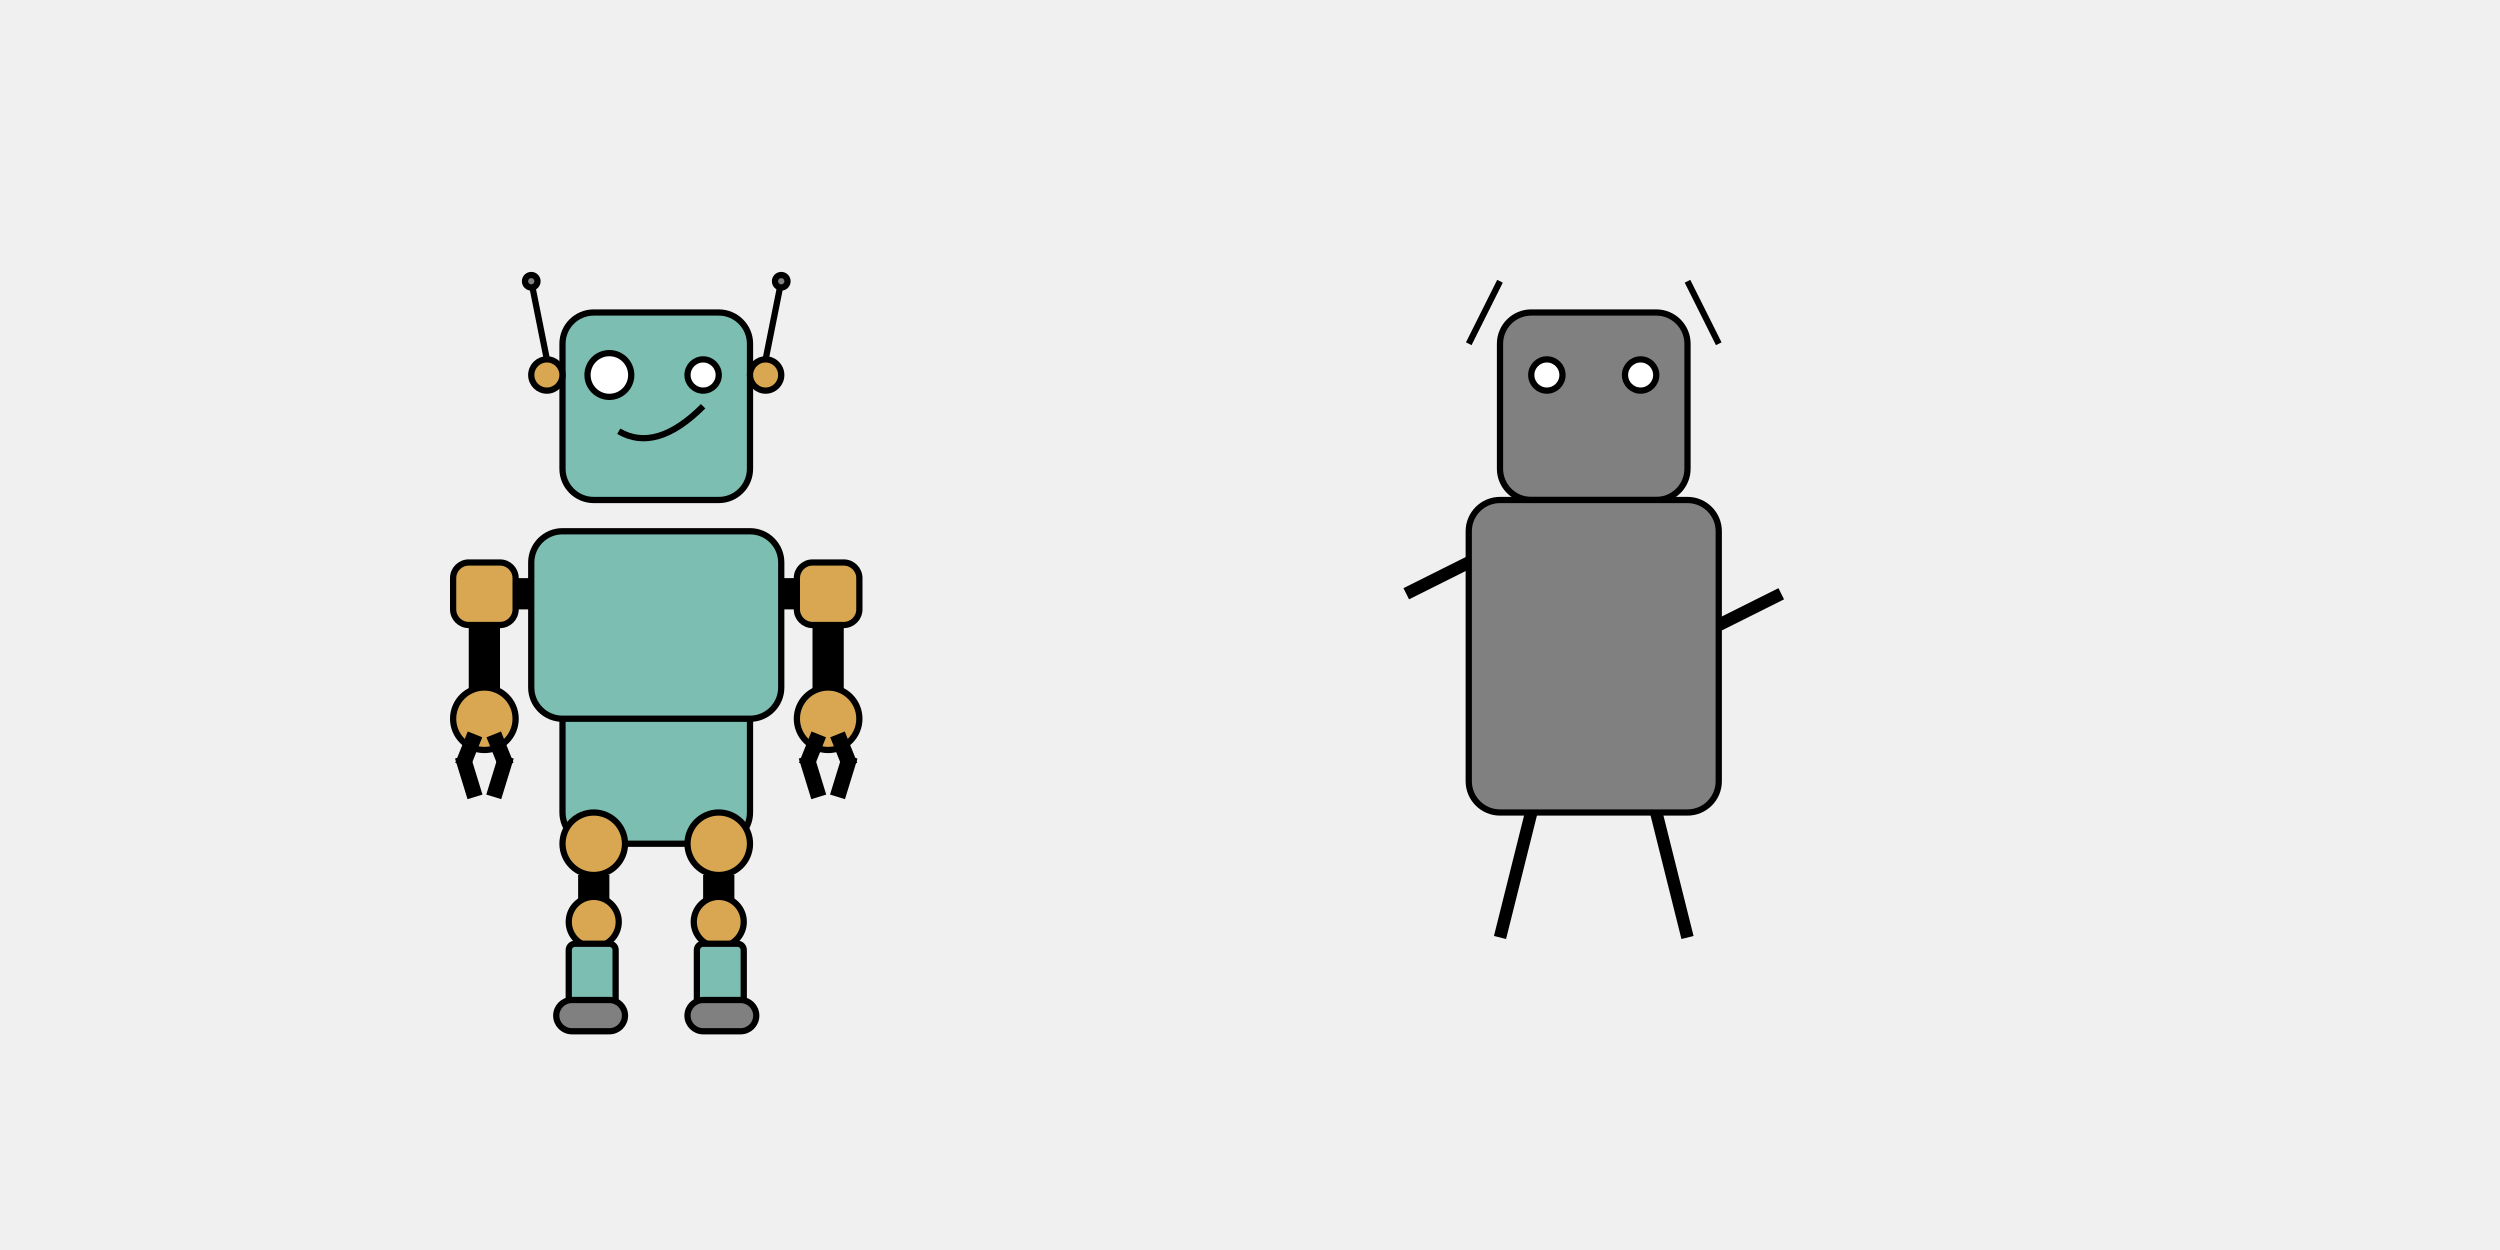
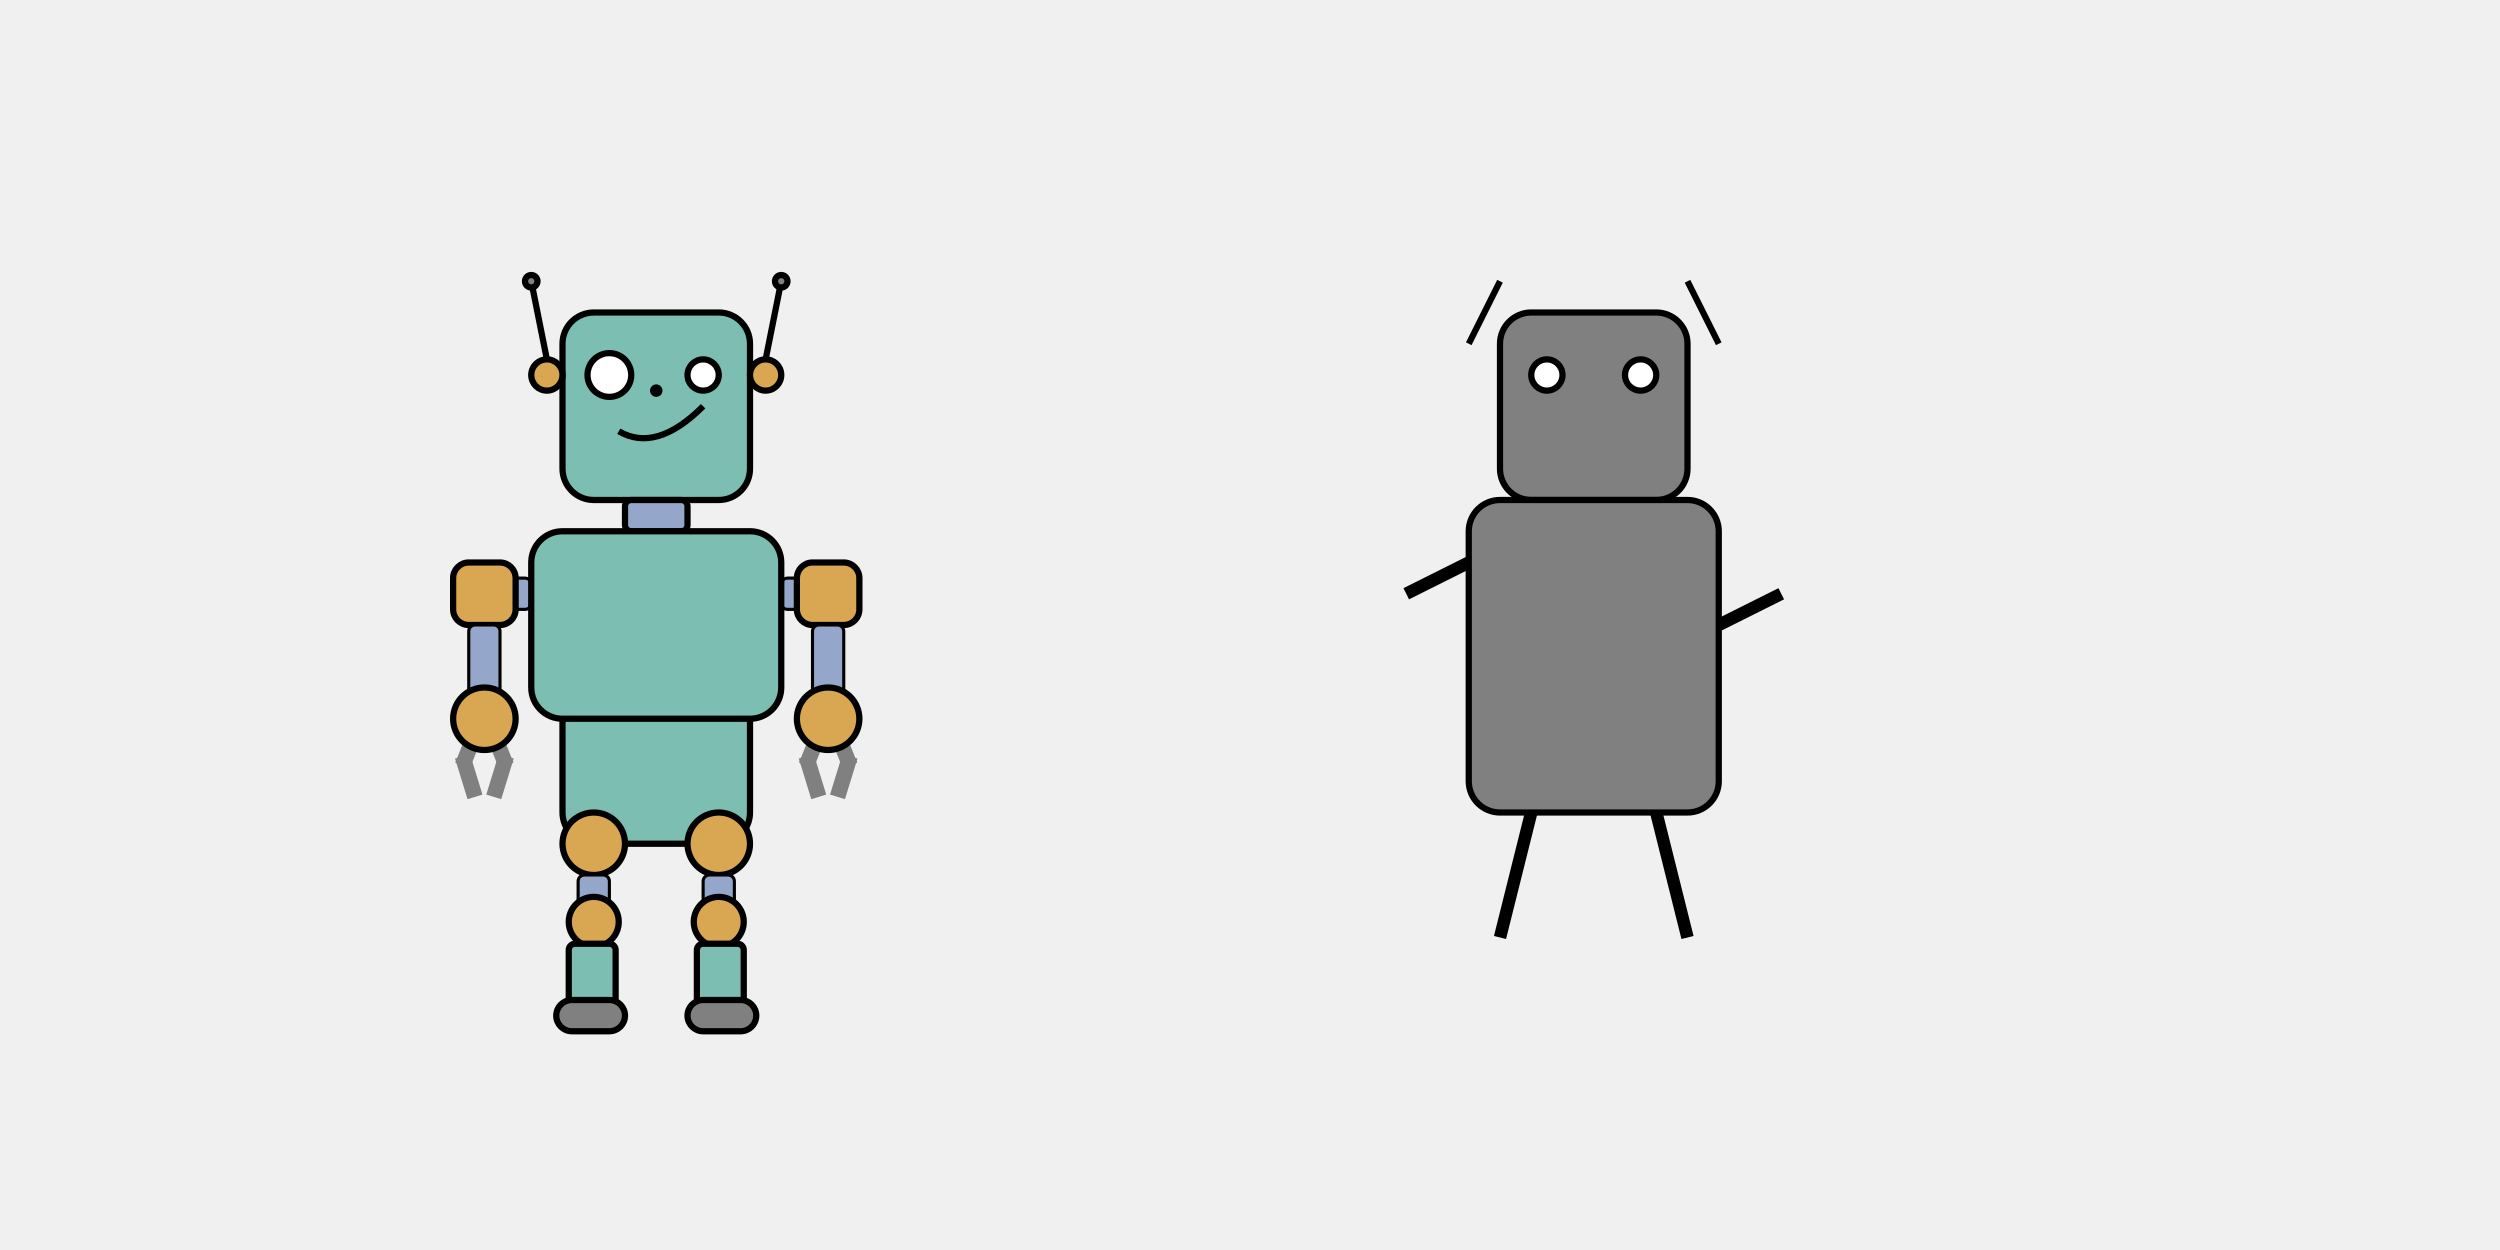
<svg xmlns="http://www.w3.org/2000/svg" width="800" height="400" viewBox="0 0 800 400">
  <g transform="translate(150, 100)">
    <g id="robotHead">
      <rect x="30" y="0" width="60" height="60" rx="10" ry="10" fill="rgb(124, 190, 178)" stroke="black" stroke-width="2" />
      <circle cx="25" cy="20" r="5" fill="rgb(217, 167, 81)" stroke="black" stroke-width="2" />
      <circle cx="95" cy="20" r="5" fill="rgb(217, 167, 81)" stroke="black" stroke-width="2" />
      <line x1="25" y1="15" x2="20" y2="-10" stroke="black" stroke-width="2" />
      <line x1="95" y1="15" x2="100" y2="-10" stroke="black" stroke-width="2" />
      <circle cx="20" cy="-10" r="2" fill="gray" stroke="black" stroke-width="2" />
      <circle cx="100" cy="-10" r="2" fill="gray" stroke="black" stroke-width="2" />
      <circle cx="45" cy="20" r="7" fill="white" stroke="black" stroke-width="2" />
      <circle cx="75" cy="20" r="5" fill="white" stroke="black" stroke-width="2" />
      <path d="M 48 38 Q 60 45 75 30" fill="none" stroke="black" stroke-width="2" />
+       <circle cx="60" cy="25" r="2" fill="black" />
+       <rect x="50" y="60" width="20" height="10" rx="2" ry="2" fill="rgb(148, 167, 203)" stroke="black" stroke-width="2" />
    </g>
    <g id="robotTorso" transform="translate(0, 10)">
+       <rect x="10" y="75" width="10" height="10" rx="2" ry="2" fill="rgb(148, 167, 203)" stroke="black" stroke-width="1" />
+       <rect x="100" y="75" width="10" height="10" rx="2" ry="2" fill="rgb(148, 167, 203)" stroke="black" stroke-width="1" />
      <rect x="30" y="100" width="60" height="60" rx="10" ry="10" fill="rgb(124, 190, 178)" stroke="black" stroke-width="2" />
      <rect x="20" y="60" width="80" height="60" rx="10" ry="10" fill="rgb(124, 190, 178)" stroke="black" stroke-width="2" />
      <rect x="-5" y="70" width="20" height="20" rx="5" ry="5" fill="rgb(217, 167, 81)" stroke="black" stroke-width="2" />
      <rect x="105" y="70" width="20" height="20" rx="5" ry="5" fill="rgb(217, 167, 81)" stroke="black" stroke-width="2" />
-       <line x1="15" y1="80" x2="20" y2="80" stroke="black" stroke-width="10" />
-       <line x1="100" y1="80" x2="105" y2="80" stroke="black" stroke-width="10" />
-       <line x1="5" y1="90" x2="5" y2="120" stroke="black" stroke-width="10" />
-       <line x1="115" y1="90" x2="115" y2="120" stroke="black" stroke-width="10" />
+       <rect x="0" y="90" width="10" height="30" rx="2" ry="2" fill="rgb(148, 167, 203)" stroke="black" stroke-width="1" />
+       <rect x="110" y="90" width="10" height="30" rx="2" ry="2" fill="rgb(148, 167, 203)" stroke="black" stroke-width="1" />
+       <line x1="2" y1="125" x2="-2" y2="135" stroke="gray" stroke-width="5" />
+       <line x1="-2" y1="132" x2="2" y2="145" stroke="gray" stroke-width="5" />
+       <line x1="8" y1="125" x2="12" y2="135" stroke="gray" stroke-width="5" />
+       <line x1="12" y1="132" x2="8" y2="145" stroke="gray" stroke-width="5" />
+       <line x1="112" y1="125" x2="108" y2="135" stroke="gray" stroke-width="5" />
+       <line x1="108" y1="132" x2="112" y2="145" stroke="gray" stroke-width="5" />
+       <line x1="118" y1="125" x2="122" y2="135" stroke="gray" stroke-width="5" />
+       <line x1="122" y1="132" x2="118" y2="145" stroke="gray" stroke-width="5" />
      <circle cx="5" cy="120" r="10" fill="rgb(217, 167, 81)" stroke="black" stroke-width="2" />
      <circle cx="115" cy="120" r="10" fill="rgb(217, 167, 81)" stroke="black" stroke-width="2" />
-       <line x1="2" y1="125" x2="-2" y2="135" stroke="black" stroke-width="5" />
-       <line x1="-2" y1="132" x2="2" y2="145" stroke="black" stroke-width="5" />
-       <line x1="8" y1="125" x2="12" y2="135" stroke="black" stroke-width="5" />
-       <line x1="12" y1="132" x2="8" y2="145" stroke="black" stroke-width="5" />
-       <line x1="112" y1="125" x2="108" y2="135" stroke="black" stroke-width="5" />
-       <line x1="108" y1="132" x2="112" y2="145" stroke="black" stroke-width="5" />
-       <line x1="118" y1="125" x2="122" y2="135" stroke="black" stroke-width="5" />
-       <line x1="122" y1="132" x2="118" y2="145" stroke="black" stroke-width="5" />
    </g>
    <g id="robotLegs" transform="translate(0, 10)">
      <circle cx="40" cy="160" r="10" fill="rgb(217, 167, 81)" stroke="black" stroke-width="2" />
      <circle cx="80" cy="160" r="10" fill="rgb(217, 167, 81)" stroke="black" stroke-width="2" />
-       <line x1="40" y1="170" x2="40" y2="185" stroke="black" stroke-width="10" />
-       <line x1="80" y1="170" x2="80" y2="185" stroke="black" stroke-width="10" />
+       <rect x="35" y="170" width="10" height="15" rx="2" ry="2" fill="rgb(148, 167, 203)" stroke="black" stroke-width="1" />
+       <rect x="75" y="170" width="10" height="15" rx="2" ry="2" fill="rgb(148, 167, 203)" stroke="black" stroke-width="1" />
      <circle cx="40" cy="185" r="8" fill="rgb(217, 167, 81)" stroke="black" stroke-width="2" />
      <circle cx="80" cy="185" r="8" fill="rgb(217, 167, 81)" stroke="black" stroke-width="2" />
      <rect x="32" y="192" width="15" height="20" rx="2" ry="2" fill="rgb(124, 190, 178)" stroke="black" stroke-width="2" />
      <rect x="73" y="192" width="15" height="20" rx="2" ry="2" fill="rgb(124, 190, 178)" stroke="black" stroke-width="2" />
      <rect x="28" y="210" width="22" height="10" rx="5" ry="5" fill="gray" stroke="black" stroke-width="2" />
      <rect x="70" y="210" width="22" height="10" rx="5" ry="5" fill="gray" stroke="black" stroke-width="2" />
    </g>
  </g>
  <g transform="translate(450, 100)">
    <rect x="30" y="0" width="60" height="60" rx="10" ry="10" fill="gray" stroke="black" stroke-width="2" />
    <line x1="20" y1="10" x2="30" y2="-10" stroke="black" stroke-width="2" />
    <line x1="100" y1="10" x2="90" y2="-10" stroke="black" stroke-width="2" />
    <circle cx="45" cy="20" r="5" fill="white" stroke="black" stroke-width="2" />
    <circle cx="75" cy="20" r="5" fill="white" stroke="black" stroke-width="2" />
    <rect x="20" y="60" width="80" height="100" rx="10" ry="10" fill="gray" stroke="black" stroke-width="2" />
    <line x1="0" y1="90" x2="20" y2="80" stroke="black" stroke-width="4" />
    <line x1="120" y1="90" x2="100" y2="100" stroke="black" stroke-width="4" />
    <line x1="40" y1="160" x2="30" y2="200" stroke="black" stroke-width="4" />
    <line x1="80" y1="160" x2="90" y2="200" stroke="black" stroke-width="4" />
  </g>
</svg>
